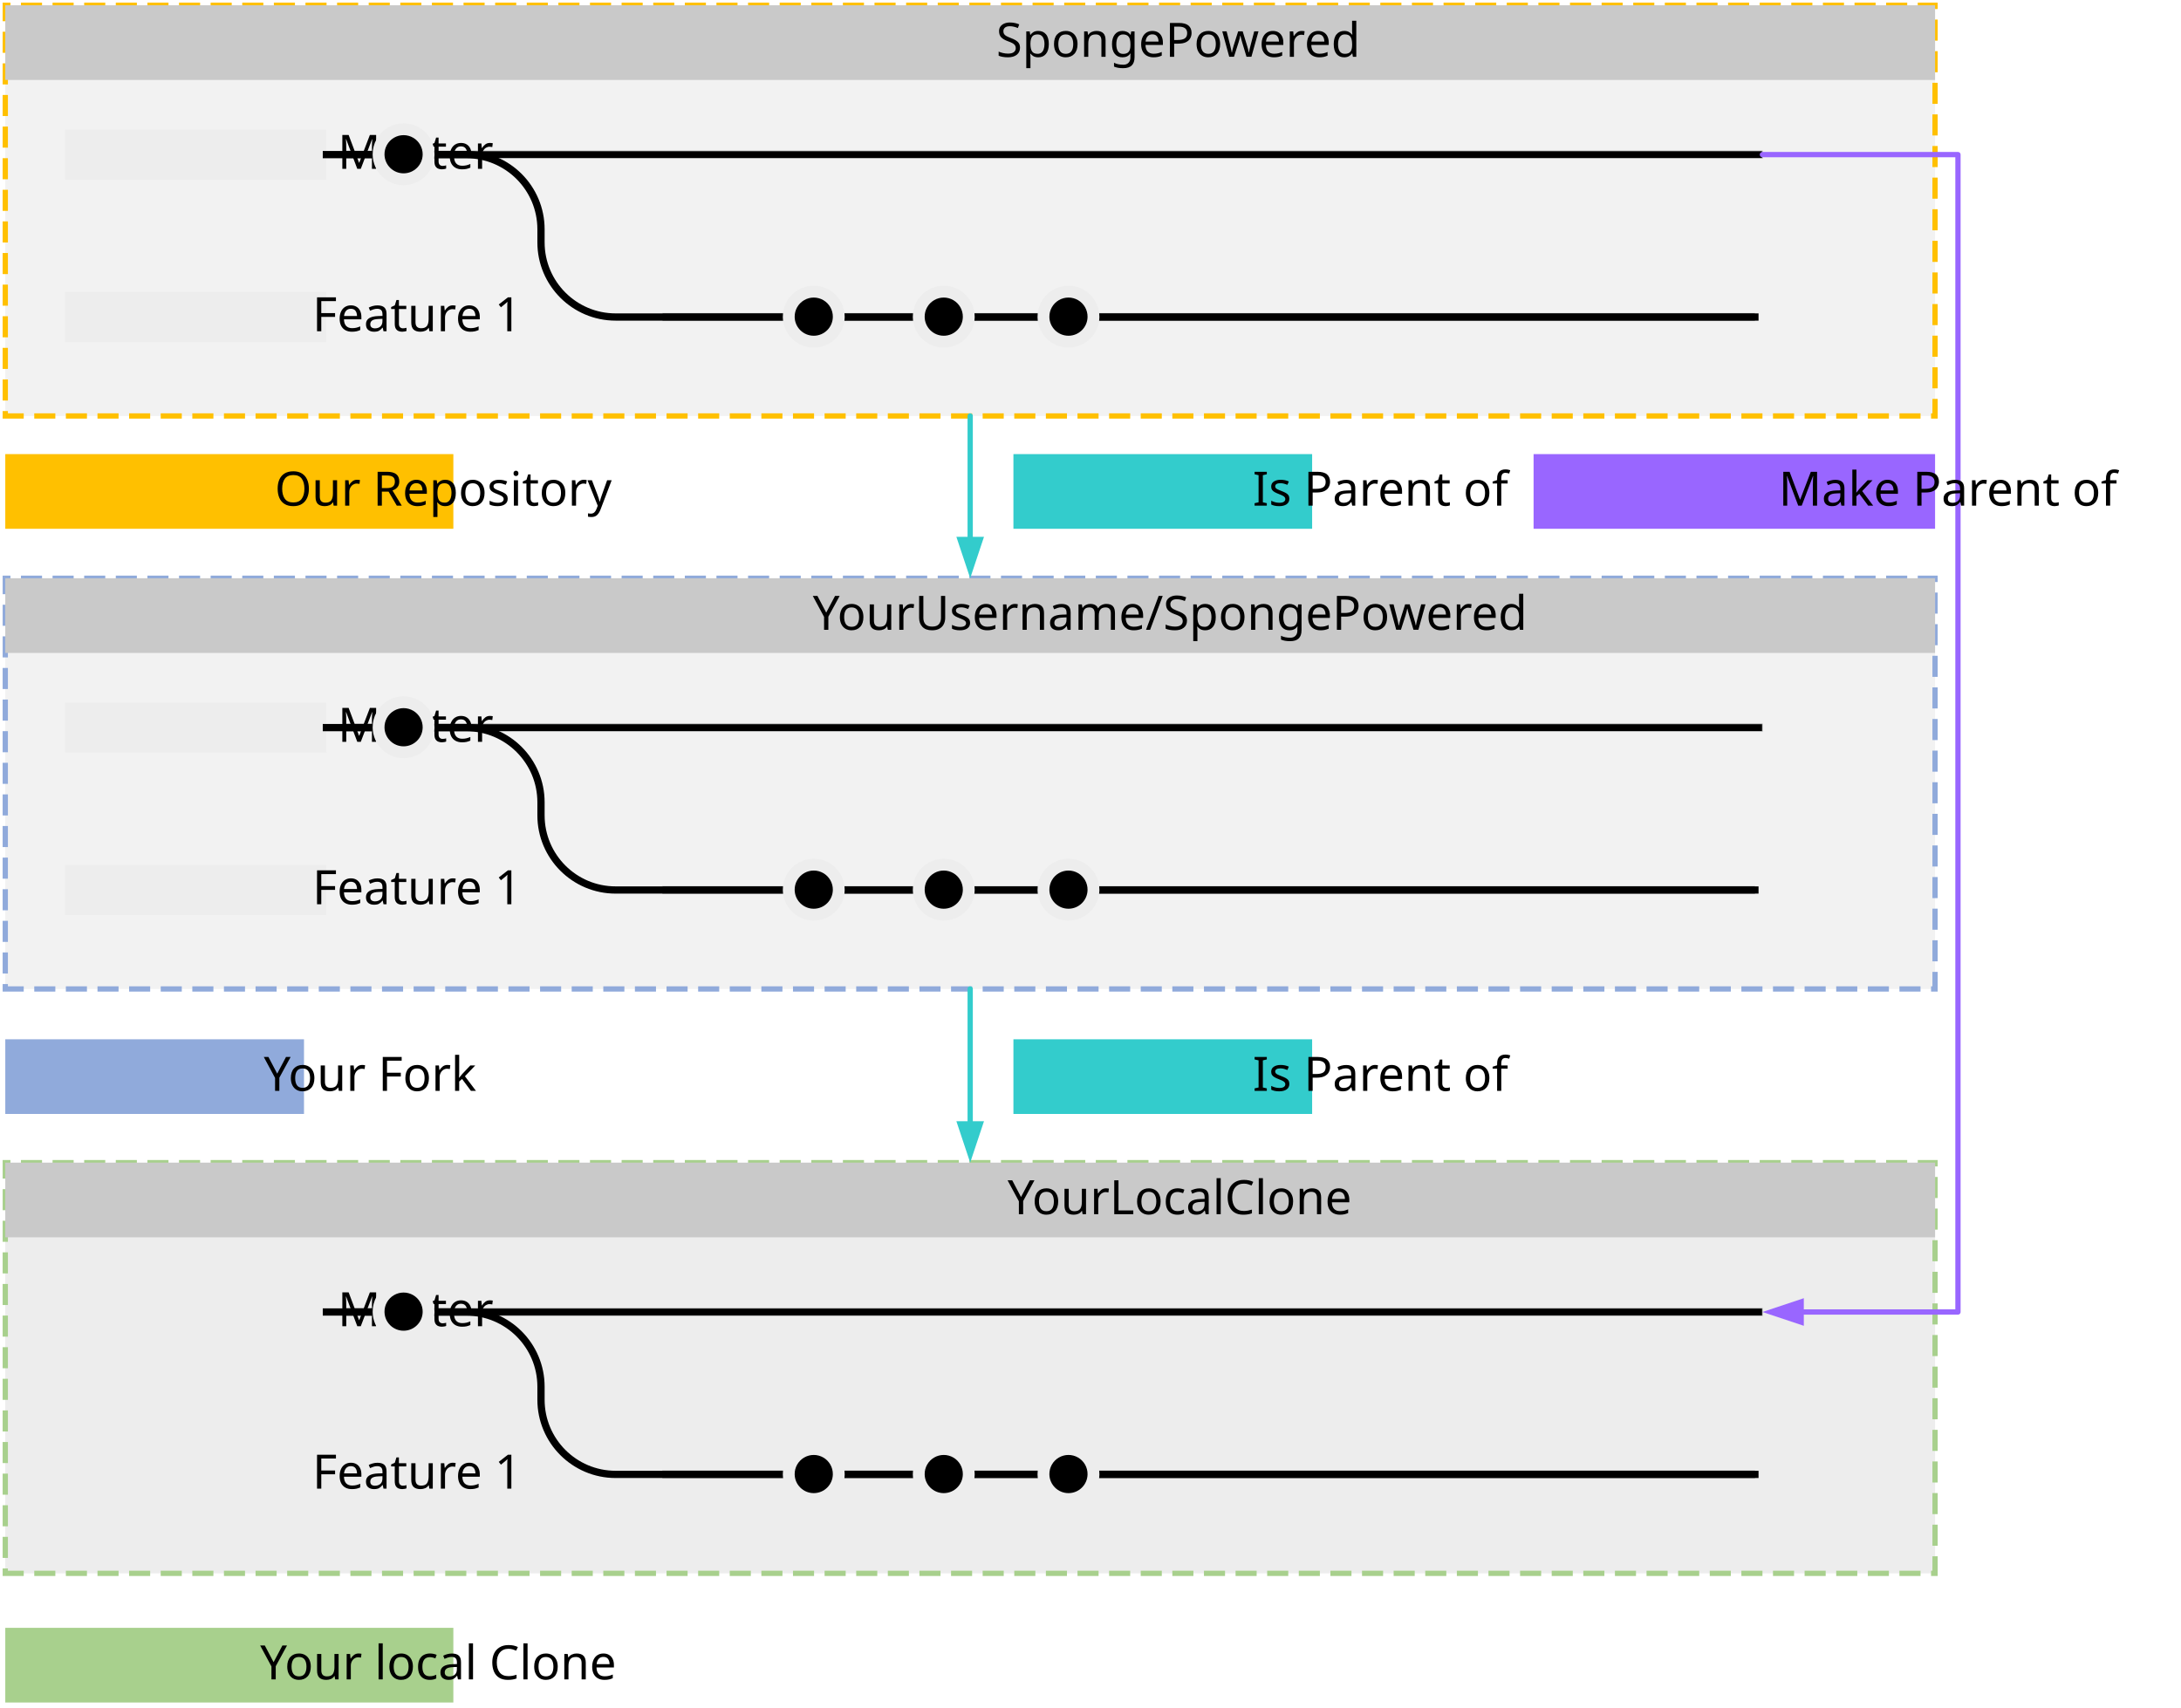
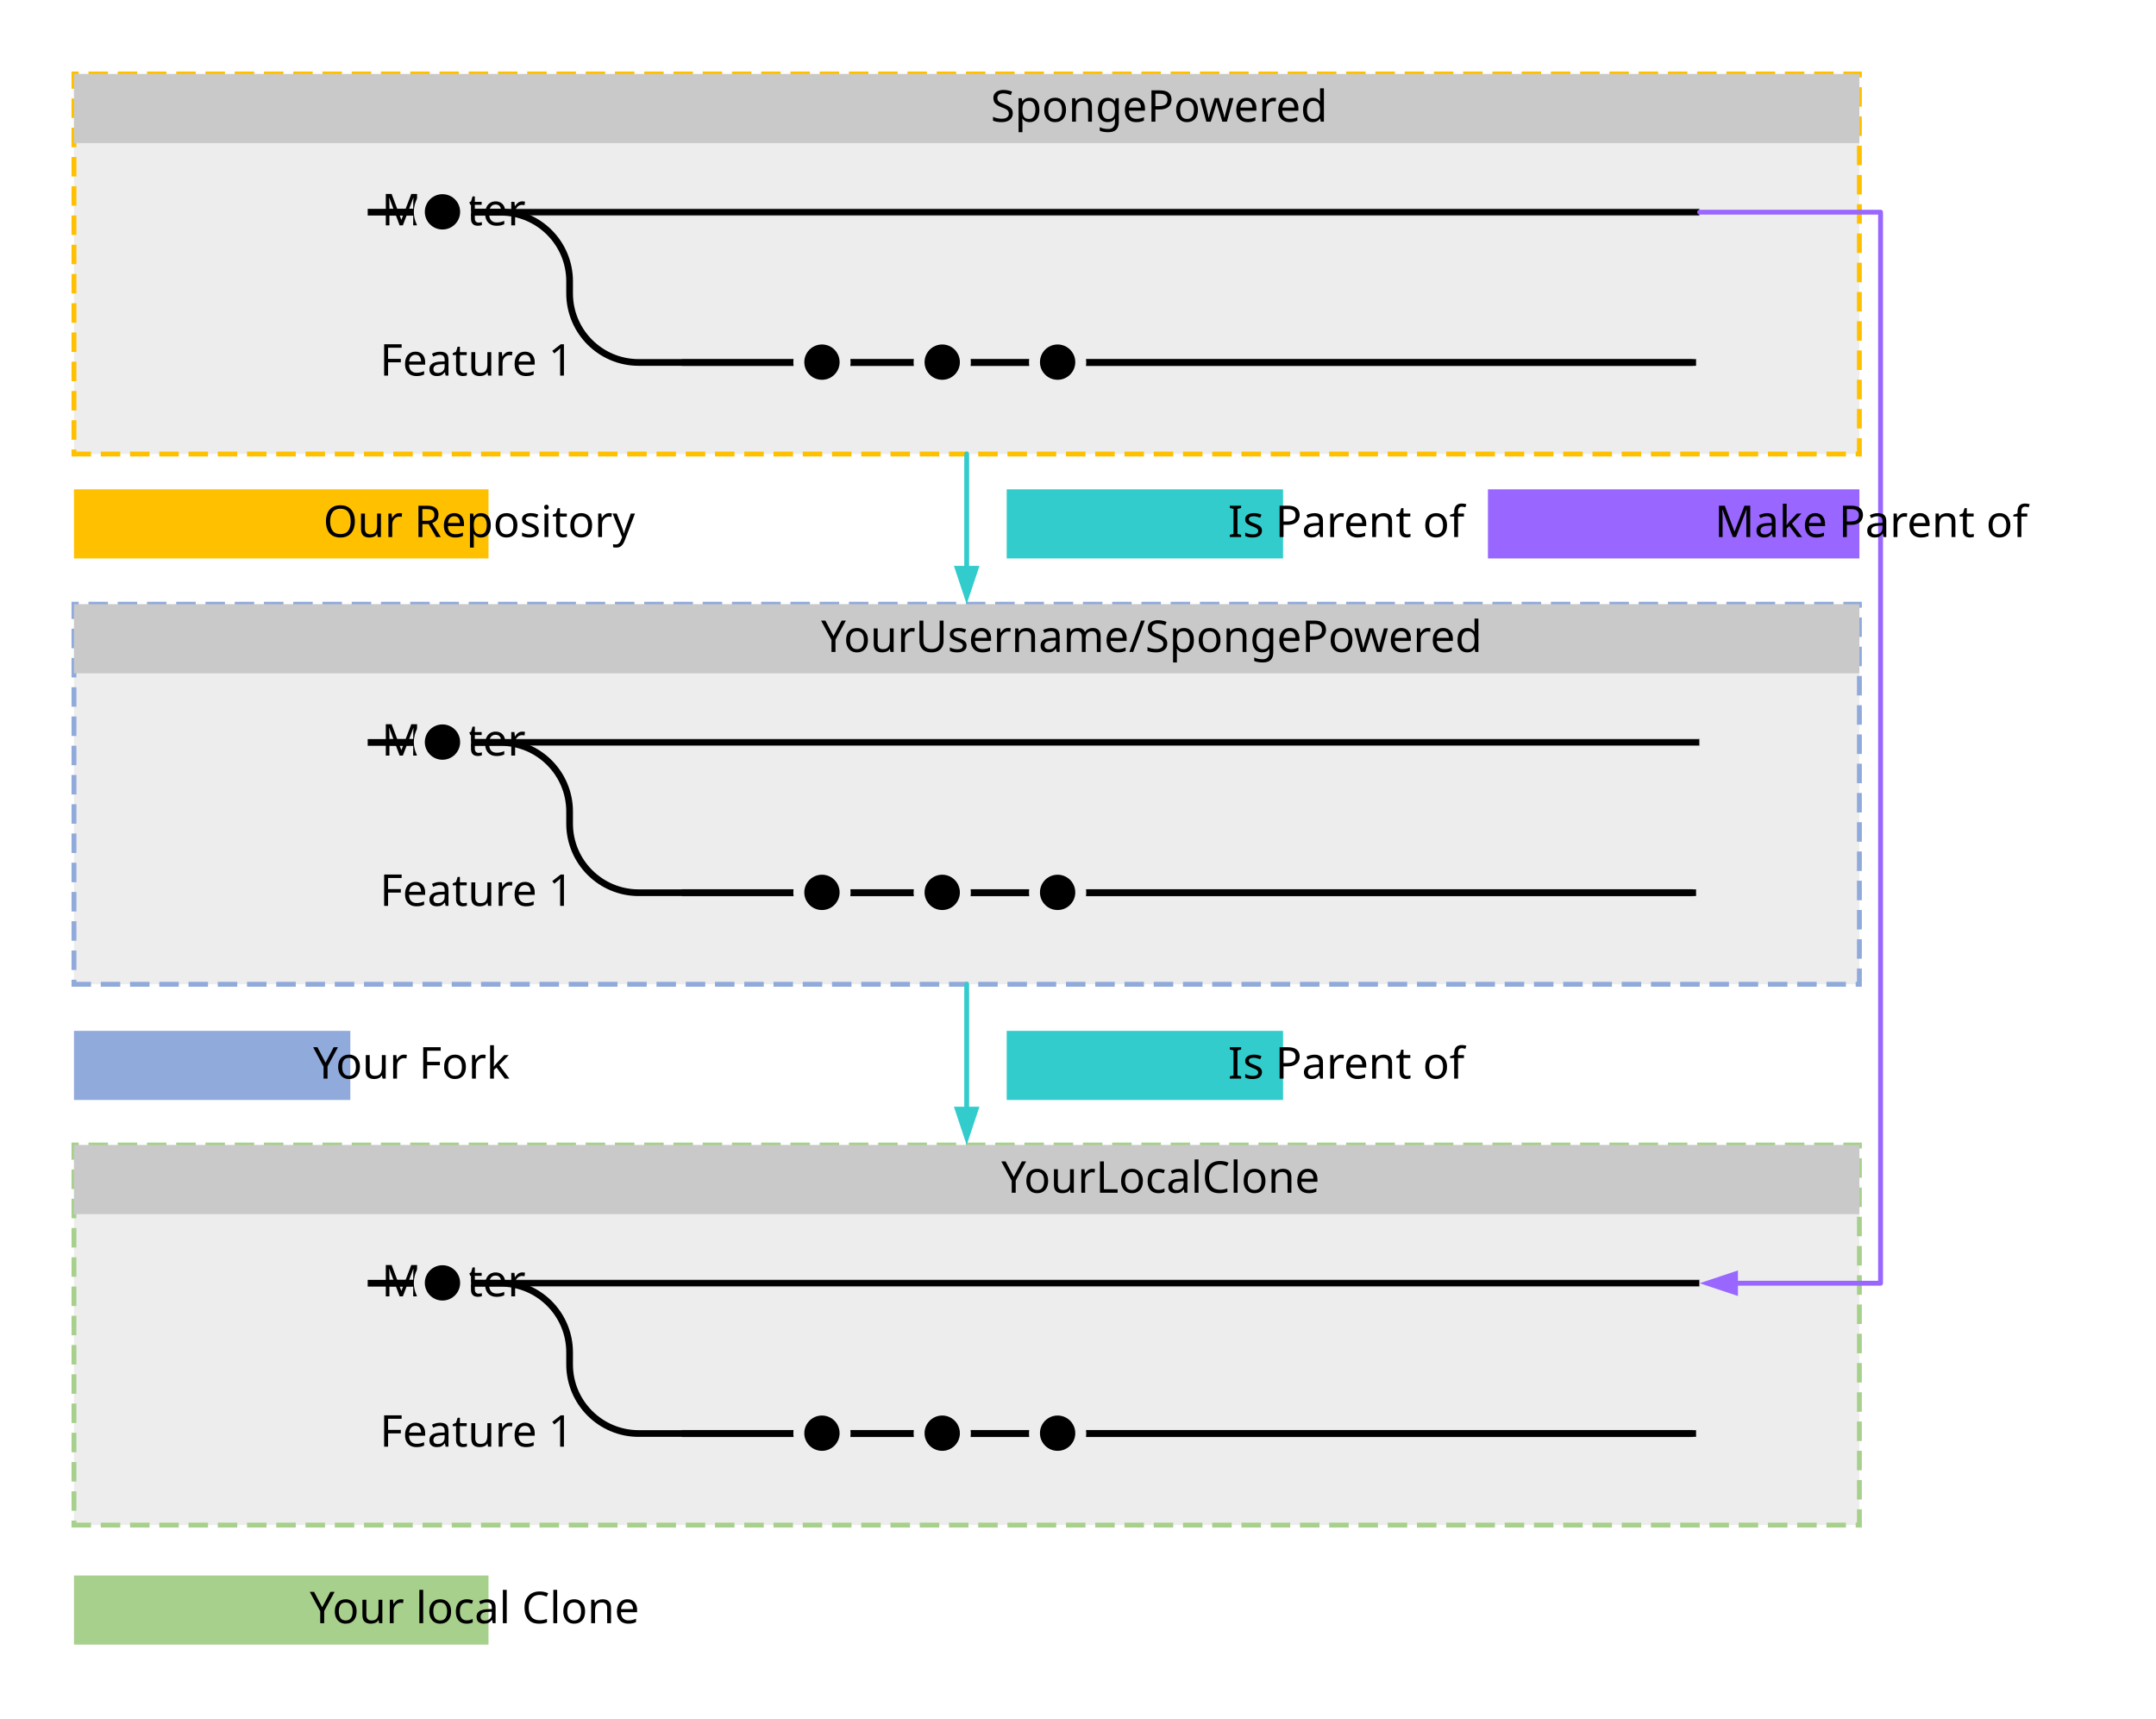
- <svg xmlns="http://www.w3.org/2000/svg" xmlns:ns1="http://schemas.microsoft.com/visio/2003/SVGExtensions/" xmlns:xlink="http://www.w3.org/1999/xlink" width="11.498in" height="9.004in" viewBox="0 0 827.869 648.307" xml:space="preserve" color-interpolation-filters="sRGB" class="st20">
-   <ns1:documentProperties ns1:langID="1031" ns1:metric="true" ns1:viewMarkup="false" />
+ <svg xmlns="http://www.w3.org/2000/svg" xmlns:ns1="http://schemas.microsoft.com/visio/2003/SVGExtensions/" xmlns:xlink="http://www.w3.org/1999/xlink" width="12.286in" height="9.792in" viewBox="0 0 884.562 705" xml:space="preserve" color-interpolation-filters="sRGB" class="st20">
+   <ns1:documentProperties ns1:langID="1031" ns1:metric="true" ns1:viewMarkup="false">
+     <ns1:userDefs>
+       <ns1:ud ns1:nameU="msvNoAutoConnect" ns1:val="VT0(0):26" />
+       <ns1:ud ns1:nameU="visV14CFF" ns1:prompt="" ns1:val="VT0(1):26" />
+       <ns1:ud ns1:nameU="visFlowchartType" ns1:prompt="" ns1:val="VT4(CrossFunctional)" />
+     </ns1:userDefs>
+   </ns1:documentProperties>
  <style type="text/css">
	
- 		.st1 {fill:#f2f2f2;stroke:#90aadb;stroke-dasharray:6,6;stroke-width:2}
+ 		.st1 {fill:#ededed;stroke:#90aadb;stroke-dasharray:6,6;stroke-width:2}
		.st2 {fill:#000000;stroke:#c7c8c8;stroke-width:0.25}
		.st3 {fill:#ededed;stroke:none;stroke-width:0.25}
		.st4 {fill:#000000;font-family:Montserrat;font-size:1.5em}
		.st5 {fill:none;stroke:none;stroke-width:2}
		.st6 {fill:#c9c9c9;stroke:none;stroke-width:0.25}
		.st7 {fill:#ededed;stroke:#a8d08d;stroke-dasharray:6,6;stroke-width:2}
		.st8 {stroke:#000000;stroke-width:2.75}
		.st9 {marker-end:url(#mrkr13-49);stroke:#33cccc;stroke-linecap:round;stroke-linejoin:round;stroke-width:2}
		.st10 {fill:#33cccc;fill-opacity:1;stroke:#33cccc;stroke-opacity:1;stroke-width:0.382}
		.st11 {fill:#90aadb;stroke:none;stroke-width:2}
		.st12 {fill:#a8d08d;stroke:none;stroke-width:2}
		.st13 {fill:#33cccc;stroke:none;stroke-width:2}
- 		.st14 {fill:#f2f2f2;stroke:#ffc000;stroke-dasharray:6,6;stroke-width:2}
+ 		.st14 {fill:#ededed;stroke:#ffc000;stroke-dasharray:6,6;stroke-width:2}
		.st15 {fill:#ffc000;stroke:none;stroke-width:2}
		.st16 {fill:#000000;stroke:#ededed;stroke-width:4.5}
		.st17 {marker-end:url(#mrkr13-125);stroke:#9966ff;stroke-linecap:round;stroke-linejoin:round;stroke-width:2}
		.st18 {fill:#9966ff;fill-opacity:1;stroke:#9966ff;stroke-opacity:1;stroke-width:0.382}
		.st19 {fill:#9966ff;stroke:none;stroke-width:2}
		.st20 {fill:none;fill-rule:evenodd;font-size:12px;overflow:visible;stroke-linecap:square;stroke-miterlimit:3}
	
	</style>
  <defs id="Markers">
    <g id="lend13">
      <path d="M 3 1 L 0 0 L 3 -1 L 3 1 " style="stroke:none" />
    </g>
    <marker id="mrkr13-49" class="st10" ns1:arrowType="13" ns1:arrowSize="3" ns1:setback="7.86" refX="-7.86" orient="auto" markerUnits="strokeWidth" overflow="visible">
      <use xlink:href="#lend13" transform="scale(-2.62,-2.62) " />
    </marker>
    <marker id="mrkr13-125" class="st18" ns1:arrowType="13" ns1:arrowSize="3" ns1:setback="7.86" refX="-7.86" orient="auto" markerUnits="strokeWidth" overflow="visible">
      <use xlink:href="#lend13" transform="scale(-2.62,-2.62) " />
    </marker>
  </defs>
  <g ns1:mID="0" ns1:index="1" ns1:groupContext="foregroundPage">
+     <ns1:userDefs>
+       <ns1:ud ns1:nameU="msvThemeOrder" ns1:val="VT0(0):26" />
+     </ns1:userDefs>
    <ns1:pageProperties ns1:drawingScale="0.0393701" ns1:pageScale="0.0393701" ns1:drawingUnits="24" ns1:shadowOffsetX="8.50394" ns1:shadowOffsetY="-8.50394" />
    <ns1:layer ns1:name="Verbinder" ns1:index="0" />
-     <g id="shape25-1" ns1:mID="25" ns1:groupContext="shape" transform="translate(2,-272.882)">
-       <ns1:userDefs>
-         <ns1:ud ns1:nameU="visVersion" ns1:val="VT0(15):26" />
-       </ns1:userDefs>
-       <path d="M0 648.31 L732.52 648.31 L732.52 492.4 L0 492.4 L0 648.31 Z" class="st1" />
-     </g>
-     <g id="group37-3" transform="translate(244.362,-362.599)" ns1:mID="37" ns1:groupContext="group">
+     <g id="shape25-1" ns1:mID="25" ns1:groupContext="shape" transform="translate(30.3465,-301.229)">
+       <ns1:userDefs>
+         <ns1:ud ns1:nameU="visVersion" ns1:val="VT0(15):26" />
+       </ns1:userDefs>
+       <path d="M0 705 L732.52 705 L732.52 549.09 L0 549.09 L0 705 Z" class="st1" />
+     </g>
+     <g id="group37-3" transform="translate(272.709,-390.945)" ns1:mID="37" ns1:groupContext="group">
			</g>
-     <g id="shape23-4" ns1:mID="23" ns1:groupContext="shape" transform="translate(130.976,-370.677)">
-       <ns1:userDefs>
-         <ns1:ud ns1:nameU="visVersion" ns1:val="VT0(15):26" />
-       </ns1:userDefs>
-       <rect x="0" y="645.473" width="538" height="2.835" class="st2" />
-     </g>
-     <g id="shape42-6" ns1:mID="42" ns1:groupContext="shape" transform="translate(24.6772,-362.599)">
-       <ns1:userDefs>
-         <ns1:ud ns1:nameU="visVersion" ns1:val="VT0(15):26" />
-       </ns1:userDefs>
-       <ns1:textBlock ns1:margins="rect(4,4,4,4)" ns1:tabSpace="42.5197" />
-       <ns1:textRect cx="49.606" cy="638.811" width="99.22" height="18.992" />
-       <rect x="0" y="629.315" width="99.213" height="18.992" class="st3" />
-       <text x="19.28" y="644.21" class="st4" ns1:langID="1031">
+     <g id="shape23-4" ns1:mID="23" ns1:groupContext="shape" transform="translate(159.323,-399.024)">
+       <ns1:userDefs>
+         <ns1:ud ns1:nameU="visVersion" ns1:val="VT0(15):26" />
+       </ns1:userDefs>
+       <rect x="0" y="702.166" width="538" height="2.835" class="st2" />
+     </g>
+     <g id="shape42-6" ns1:mID="42" ns1:groupContext="shape" transform="translate(53.0236,-390.945)">
+       <ns1:userDefs>
+         <ns1:ud ns1:nameU="visVersion" ns1:val="VT0(15):26" />
+       </ns1:userDefs>
+       <ns1:textBlock ns1:margins="rect(4,4,4,4)" ns1:tabSpace="42.5197" />
+       <ns1:textRect cx="49.606" cy="695.504" width="99.22" height="18.992" />
+       <rect x="0" y="686.008" width="99.213" height="18.992" class="st3" />
+       <text x="19.28" y="700.9" class="st4" ns1:langID="1031">
        <ns1:paragraph ns1:horizAlign="1" />
        <ns1:tabList />Master</text>
    </g>
-     <g id="shape52-9" ns1:mID="52" ns1:groupContext="shape" transform="translate(26.0945,-348.709)">
-       <rect x="0" y="601.536" width="676.898" height="46.772" class="st5" />
-     </g>
-     <g id="shape36-11" ns1:mID="36" ns1:groupContext="shape" transform="translate(2,-400.441)">
+     <g id="shape52-9" ns1:mID="52" ns1:groupContext="shape" transform="translate(54.4409,-377.055)">
+       <rect x="0" y="658.229" width="676.898" height="46.772" class="st5" />
+     </g>
+     <g id="shape36-11" ns1:mID="36" ns1:groupContext="shape" transform="translate(30.3465,-428.788)">
      <ns1:textBlock ns1:margins="rect(2,2,2,2)" ns1:tabSpace="42.5197" />
-       <ns1:textRect cx="366.261" cy="634.134" width="732.53" height="28.346" />
-       <rect x="0" y="619.961" width="732.522" height="28.346" class="st6" />
-       <text x="222.29" y="639.53" class="st4" ns1:langID="1031">
+       <ns1:textRect cx="366.261" cy="690.827" width="732.53" height="28.346" />
+       <rect x="0" y="676.654" width="732.522" height="28.346" class="st6" />
+       <text x="222.29" y="696.23" class="st4" ns1:langID="1031">
        <ns1:paragraph ns1:horizAlign="1" />
        <ns1:tabList />YourUsername/SpongePowered</text>
    </g>
-     <g id="shape60-14" ns1:mID="60" ns1:groupContext="shape" transform="translate(251.449,-309.024)">
-       <ns1:userDefs>
-         <ns1:ud ns1:nameU="visVersion" ns1:val="VT0(15):26" />
-       </ns1:userDefs>
-       <rect x="0" y="645.473" width="414.693" height="2.835" class="st2" />
-     </g>
-     <g id="shape65-16" ns1:mID="65" ns1:groupContext="shape" transform="translate(24.6772,-300.945)">
-       <ns1:userDefs>
-         <ns1:ud ns1:nameU="visVersion" ns1:val="VT0(15):26" />
-       </ns1:userDefs>
-       <ns1:textBlock ns1:margins="rect(4,4,4,4)" ns1:tabSpace="42.5197" />
-       <ns1:textRect cx="49.606" cy="638.811" width="99.22" height="18.992" />
-       <rect x="0" y="629.315" width="99.213" height="18.992" class="st3" />
-       <text x="9.68" y="644.21" class="st4" ns1:langID="1031">
+     <g id="shape60-14" ns1:mID="60" ns1:groupContext="shape" transform="translate(279.795,-337.37)">
+       <ns1:userDefs>
+         <ns1:ud ns1:nameU="visVersion" ns1:val="VT0(15):26" />
+       </ns1:userDefs>
+       <rect x="0" y="702.166" width="414.693" height="2.835" class="st2" />
+     </g>
+     <g id="shape65-16" ns1:mID="65" ns1:groupContext="shape" transform="translate(53.0236,-329.292)">
+       <ns1:userDefs>
+         <ns1:ud ns1:nameU="visVersion" ns1:val="VT0(15):26" />
+       </ns1:userDefs>
+       <ns1:textBlock ns1:margins="rect(4,4,4,4)" ns1:tabSpace="42.5197" />
+       <ns1:textRect cx="58.528" cy="695.504" width="117.06" height="18.992" />
+       <rect x="0" y="686.008" width="117.055" height="18.992" class="st3" />
+       <text x="18.6" y="700.9" class="st4" ns1:langID="1031">
        <ns1:paragraph ns1:horizAlign="1" />
        <ns1:tabList />Feature 1</text>
    </g>
-     <g id="shape66-19" ns1:mID="66" ns1:groupContext="shape" transform="translate(26.0945,-287.055)">
-       <rect x="0" y="601.536" width="676.898" height="46.772" class="st5" />
-     </g>
-     <g id="shape74-21" ns1:mID="74" ns1:groupContext="shape" transform="translate(2,-51.0317)">
-       <ns1:userDefs>
-         <ns1:ud ns1:nameU="visVersion" ns1:val="VT0(15):26" />
-       </ns1:userDefs>
-       <path d="M0 648.31 L732.52 648.31 L732.52 492.4 L0 492.4 L0 648.31 Z" class="st7" />
-     </g>
-     <g id="group75-23" transform="translate(244.362,-140.748)" ns1:mID="75" ns1:groupContext="group">
+     <g id="shape66-19" ns1:mID="66" ns1:groupContext="shape" transform="translate(54.4409,-315.402)">
+       <rect x="0" y="658.229" width="676.898" height="46.772" class="st5" />
+     </g>
+     <g id="shape74-21" ns1:mID="74" ns1:groupContext="shape" transform="translate(30.3465,-79.3782)">
+       <ns1:userDefs>
+         <ns1:ud ns1:nameU="visVersion" ns1:val="VT0(15):26" />
+       </ns1:userDefs>
+       <path d="M0 705 L732.52 705 L732.52 549.09 L0 549.09 L0 705 Z" class="st7" />
+     </g>
+     <g id="group75-23" transform="translate(272.709,-169.095)" ns1:mID="75" ns1:groupContext="group">
			</g>
-     <g id="shape76-24" ns1:mID="76" ns1:groupContext="shape" transform="translate(130.976,-148.827)">
-       <ns1:userDefs>
-         <ns1:ud ns1:nameU="visVersion" ns1:val="VT0(15):26" />
-       </ns1:userDefs>
-       <rect x="0" y="645.473" width="538" height="2.835" class="st2" />
-     </g>
-     <g id="shape80-26" ns1:mID="80" ns1:groupContext="shape" transform="translate(24.6772,-140.748)">
-       <ns1:userDefs>
-         <ns1:ud ns1:nameU="visVersion" ns1:val="VT0(15):26" />
-       </ns1:userDefs>
-       <ns1:textBlock ns1:margins="rect(4,4,4,4)" ns1:tabSpace="42.5197" />
-       <ns1:textRect cx="49.606" cy="638.811" width="99.22" height="18.992" />
-       <rect x="0" y="629.315" width="99.213" height="18.992" class="st3" />
-       <text x="19.28" y="644.21" class="st4" ns1:langID="1031">
+     <g id="shape76-24" ns1:mID="76" ns1:groupContext="shape" transform="translate(159.323,-177.173)">
+       <ns1:userDefs>
+         <ns1:ud ns1:nameU="visVersion" ns1:val="VT0(15):26" />
+       </ns1:userDefs>
+       <rect x="0" y="702.166" width="538" height="2.835" class="st2" />
+     </g>
+     <g id="shape80-26" ns1:mID="80" ns1:groupContext="shape" transform="translate(53.0236,-169.095)">
+       <ns1:userDefs>
+         <ns1:ud ns1:nameU="visVersion" ns1:val="VT0(15):26" />
+       </ns1:userDefs>
+       <ns1:textBlock ns1:margins="rect(4,4,4,4)" ns1:tabSpace="42.5197" />
+       <ns1:textRect cx="49.606" cy="695.504" width="99.22" height="18.992" />
+       <rect x="0" y="686.008" width="99.213" height="18.992" class="st3" />
+       <text x="19.28" y="700.9" class="st4" ns1:langID="1031">
        <ns1:paragraph ns1:horizAlign="1" />
        <ns1:tabList />Master</text>
    </g>
-     <g id="shape81-29" ns1:mID="81" ns1:groupContext="shape" transform="translate(26.0945,-126.858)">
-       <rect x="0" y="601.536" width="676.898" height="46.772" class="st5" />
-     </g>
-     <g id="shape82-31" ns1:mID="82" ns1:groupContext="shape" transform="translate(2,-178.591)">
+     <g id="shape81-29" ns1:mID="81" ns1:groupContext="shape" transform="translate(54.4409,-155.205)">
+       <rect x="0" y="658.229" width="676.898" height="46.772" class="st5" />
+     </g>
+     <g id="shape82-31" ns1:mID="82" ns1:groupContext="shape" transform="translate(30.3465,-206.937)">
      <ns1:textBlock ns1:margins="rect(2,2,2,2)" ns1:tabSpace="42.5197" />
-       <ns1:textRect cx="366.261" cy="634.134" width="732.53" height="28.346" />
-       <rect x="0" y="619.961" width="732.522" height="28.346" class="st6" />
-       <text x="296.23" y="639.53" class="st4" ns1:langID="1031">
+       <ns1:textRect cx="366.261" cy="690.827" width="732.53" height="28.346" />
+       <rect x="0" y="676.654" width="732.522" height="28.346" class="st6" />
+       <text x="296.23" y="696.23" class="st4" ns1:langID="1031">
        <ns1:paragraph ns1:horizAlign="1" />
        <ns1:tabList />YourLocalClone</text>
    </g>
-     <g id="shape83-34" ns1:mID="83" ns1:groupContext="shape" transform="translate(251.449,-87.1734)">
-       <ns1:userDefs>
-         <ns1:ud ns1:nameU="visVersion" ns1:val="VT0(15):26" />
-       </ns1:userDefs>
-       <rect x="0" y="645.473" width="414.693" height="2.835" class="st2" />
-     </g>
-     <g id="shape87-36" ns1:mID="87" ns1:groupContext="shape" transform="translate(24.6772,-79.0947)">
-       <ns1:userDefs>
-         <ns1:ud ns1:nameU="visVersion" ns1:val="VT0(15):26" />
-       </ns1:userDefs>
-       <ns1:textBlock ns1:margins="rect(4,4,4,4)" ns1:tabSpace="42.5197" />
-       <ns1:textRect cx="49.606" cy="638.811" width="99.22" height="18.992" />
-       <rect x="0" y="629.315" width="99.213" height="18.992" class="st3" />
-       <text x="9.68" y="644.21" class="st4" ns1:langID="1031">
+     <g id="shape83-34" ns1:mID="83" ns1:groupContext="shape" transform="translate(279.795,-115.52)">
+       <ns1:userDefs>
+         <ns1:ud ns1:nameU="visVersion" ns1:val="VT0(15):26" />
+       </ns1:userDefs>
+       <rect x="0" y="702.166" width="414.693" height="2.835" class="st2" />
+     </g>
+     <g id="shape87-36" ns1:mID="87" ns1:groupContext="shape" transform="translate(53.0236,-107.441)">
+       <ns1:userDefs>
+         <ns1:ud ns1:nameU="visVersion" ns1:val="VT0(15):26" />
+       </ns1:userDefs>
+       <ns1:textBlock ns1:margins="rect(4,4,4,4)" ns1:tabSpace="42.5197" />
+       <ns1:textRect cx="58.528" cy="695.504" width="117.06" height="18.992" />
+       <rect x="0" y="686.008" width="117.055" height="18.992" class="st3" />
+       <text x="18.6" y="700.9" class="st4" ns1:langID="1031">
        <ns1:paragraph ns1:horizAlign="1" />
        <ns1:tabList />Feature 1</text>
    </g>
-     <g id="shape88-39" ns1:mID="88" ns1:groupContext="shape" transform="translate(26.0945,-65.2049)">
-       <rect x="0" y="601.536" width="676.898" height="46.772" class="st5" />
-     </g>
-     <g id="shape89-41" ns1:mID="89" ns1:groupContext="shape" ns1:layerMember="0" transform="translate(123.89,-150.244)">
-       <path d="M0 648.31 L53.12 648.31 A28.346 28.346 0 0 1 81.46 676.65 L81.46 681.61 A28.346 28.346 -180 0 0 109.81 709.96        L542.25 709.96" class="st8" />
-     </g>
-     <g id="shape90-44" ns1:mID="90" ns1:groupContext="shape" ns1:layerMember="0" transform="translate(361.175,-272.882)">
-       <path d="M7.09 648.31 L7.09 698.53" class="st9" />
-     </g>
-     <g id="shape91-50" ns1:mID="91" ns1:groupContext="shape" transform="translate(2,-225.424)">
-       <ns1:userDefs>
-         <ns1:ud ns1:nameU="visVersion" ns1:val="VT0(15):26" />
-       </ns1:userDefs>
-       <ns1:textBlock ns1:margins="rect(4,4,4,4)" ns1:tabSpace="42.5197" />
-       <ns1:textRect cx="56.693" cy="634.134" width="113.39" height="28.346" />
-       <rect x="0" y="619.961" width="113.386" height="28.346" class="st11" />
-       <text x="13.89" y="639.53" class="st4" ns1:langID="1031">
+     <g id="shape88-39" ns1:mID="88" ns1:groupContext="shape" transform="translate(54.4409,-93.5514)">
+       <rect x="0" y="658.229" width="676.898" height="46.772" class="st5" />
+     </g>
+     <g id="shape89-41" ns1:mID="89" ns1:groupContext="shape" ns1:layerMember="0" transform="translate(152.236,-178.591)">
+       <path d="M0 705 L53.12 705 A28.346 28.346 0 0 1 81.46 733.35 L81.46 738.31 A28.346 28.346 -180 0 0 109.81 766.65        L542.25 766.65" class="st8" />
+     </g>
+     <g id="shape90-44" ns1:mID="90" ns1:groupContext="shape" ns1:layerMember="0" transform="translate(389.521,-301.229)">
+       <path d="M7.09 705 L7.09 755.23" class="st9" />
+     </g>
+     <g id="shape91-50" ns1:mID="91" ns1:groupContext="shape" transform="translate(30.3465,-253.77)">
+       <ns1:userDefs>
+         <ns1:ud ns1:nameU="visVersion" ns1:val="VT0(15):26" />
+       </ns1:userDefs>
+       <ns1:textBlock ns1:margins="rect(4,4,4,4)" ns1:tabSpace="42.5197" />
+       <ns1:textRect cx="56.693" cy="690.827" width="113.39" height="28.346" />
+       <rect x="0" y="676.654" width="113.386" height="28.346" class="st11" />
+       <text x="13.89" y="696.23" class="st4" ns1:langID="1031">
        <ns1:paragraph ns1:horizAlign="1" />
        <ns1:tabList />Your Fork</text>
    </g>
-     <g id="shape92-53" ns1:mID="92" ns1:groupContext="shape" transform="translate(2,-2)">
-       <ns1:userDefs>
-         <ns1:ud ns1:nameU="visVersion" ns1:val="VT0(15):26" />
-       </ns1:userDefs>
-       <ns1:textBlock ns1:margins="rect(4,4,4,4)" ns1:tabSpace="42.5197" />
-       <ns1:textRect cx="85.039" cy="634.134" width="170.08" height="28.346" />
-       <rect x="0" y="619.961" width="170.079" height="28.346" class="st12" />
-       <text x="12.52" y="639.53" class="st4" ns1:langID="1031">
+     <g id="shape92-53" ns1:mID="92" ns1:groupContext="shape" transform="translate(30.3465,-30.3465)">
+       <ns1:userDefs>
+         <ns1:ud ns1:nameU="visVersion" ns1:val="VT0(15):26" />
+       </ns1:userDefs>
+       <ns1:textBlock ns1:margins="rect(4,4,4,4)" ns1:tabSpace="42.5197" />
+       <ns1:textRect cx="85.039" cy="690.827" width="170.08" height="28.346" />
+       <rect x="0" y="676.654" width="170.079" height="28.346" class="st12" />
+       <text x="12.52" y="696.23" class="st4" ns1:langID="1031">
        <ns1:paragraph ns1:horizAlign="1" />
        <ns1:tabList />Your local Clone</text>
    </g>
-     <g id="shape95-56" ns1:mID="95" ns1:groupContext="shape" transform="translate(384.677,-225.424)">
-       <ns1:userDefs>
-         <ns1:ud ns1:nameU="visVersion" ns1:val="VT0(15):26" />
-       </ns1:userDefs>
-       <ns1:textBlock ns1:margins="rect(4,4,4,4)" ns1:tabSpace="42.5197" />
-       <ns1:textRect cx="56.693" cy="634.134" width="113.39" height="28.346" />
-       <rect x="0" y="619.961" width="113.386" height="28.346" class="st13" />
-       <text x="6.59" y="639.53" class="st4" ns1:langID="1031">
+     <g id="shape95-56" ns1:mID="95" ns1:groupContext="shape" transform="translate(413.024,-253.77)">
+       <ns1:userDefs>
+         <ns1:ud ns1:nameU="visVersion" ns1:val="VT0(15):26" />
+       </ns1:userDefs>
+       <ns1:textBlock ns1:margins="rect(4,4,4,4)" ns1:tabSpace="42.5197" />
+       <ns1:textRect cx="56.693" cy="690.827" width="113.39" height="28.346" />
+       <rect x="0" y="676.654" width="113.386" height="28.346" class="st13" />
+       <text x="6.59" y="696.23" class="st4" ns1:langID="1031">
        <ns1:paragraph ns1:horizAlign="1" />
        <ns1:tabList />Is Parent of</text>
    </g>
-     <g id="shape97-59" ns1:mID="97" ns1:groupContext="shape" transform="translate(2,-490.402)">
-       <ns1:userDefs>
-         <ns1:ud ns1:nameU="visVersion" ns1:val="VT0(15):26" />
-       </ns1:userDefs>
-       <path d="M0 648.31 L732.52 648.31 L732.52 492.4 L0 492.4 L0 648.31 Z" class="st14" />
-     </g>
-     <g id="group98-61" transform="translate(244.362,-580.118)" ns1:mID="98" ns1:groupContext="group">
+     <g id="shape97-59" ns1:mID="97" ns1:groupContext="shape" transform="translate(30.3465,-518.748)">
+       <ns1:userDefs>
+         <ns1:ud ns1:nameU="visVersion" ns1:val="VT0(15):26" />
+       </ns1:userDefs>
+       <path d="M0 705 L732.52 705 L732.52 549.09 L0 549.09 L0 705 Z" class="st14" />
+     </g>
+     <g id="group98-61" transform="translate(272.709,-608.465)" ns1:mID="98" ns1:groupContext="group">
			</g>
-     <g id="shape99-62" ns1:mID="99" ns1:groupContext="shape" transform="translate(130.976,-588.197)">
-       <ns1:userDefs>
-         <ns1:ud ns1:nameU="visVersion" ns1:val="VT0(15):26" />
-       </ns1:userDefs>
-       <rect x="0" y="645.473" width="538" height="2.835" class="st2" />
-     </g>
-     <g id="shape103-64" ns1:mID="103" ns1:groupContext="shape" transform="translate(24.6772,-580.118)">
-       <ns1:userDefs>
-         <ns1:ud ns1:nameU="visVersion" ns1:val="VT0(15):26" />
-       </ns1:userDefs>
-       <ns1:textBlock ns1:margins="rect(4,4,4,4)" ns1:tabSpace="42.5197" />
-       <ns1:textRect cx="49.606" cy="638.811" width="99.22" height="18.992" />
-       <rect x="0" y="629.315" width="99.213" height="18.992" class="st3" />
-       <text x="19.28" y="644.21" class="st4" ns1:langID="1031">
+     <g id="shape99-62" ns1:mID="99" ns1:groupContext="shape" transform="translate(159.323,-616.544)">
+       <ns1:userDefs>
+         <ns1:ud ns1:nameU="visVersion" ns1:val="VT0(15):26" />
+       </ns1:userDefs>
+       <rect x="0" y="702.166" width="538" height="2.835" class="st2" />
+     </g>
+     <g id="shape103-64" ns1:mID="103" ns1:groupContext="shape" transform="translate(53.0236,-608.465)">
+       <ns1:userDefs>
+         <ns1:ud ns1:nameU="visVersion" ns1:val="VT0(15):26" />
+       </ns1:userDefs>
+       <ns1:textBlock ns1:margins="rect(4,4,4,4)" ns1:tabSpace="42.5197" />
+       <ns1:textRect cx="49.606" cy="695.504" width="99.22" height="18.992" />
+       <rect x="0" y="686.008" width="99.213" height="18.992" class="st3" />
+       <text x="19.28" y="700.9" class="st4" ns1:langID="1031">
        <ns1:paragraph ns1:horizAlign="1" />
        <ns1:tabList />Master</text>
    </g>
-     <g id="shape104-67" ns1:mID="104" ns1:groupContext="shape" transform="translate(26.0945,-566.229)">
-       <rect x="0" y="601.536" width="676.898" height="46.772" class="st5" />
-     </g>
-     <g id="shape105-69" ns1:mID="105" ns1:groupContext="shape" transform="translate(2,-617.961)">
+     <g id="shape104-67" ns1:mID="104" ns1:groupContext="shape" transform="translate(54.4409,-594.575)">
+       <rect x="0" y="658.229" width="676.898" height="46.772" class="st5" />
+     </g>
+     <g id="shape105-69" ns1:mID="105" ns1:groupContext="shape" transform="translate(30.3465,-646.307)">
      <ns1:textBlock ns1:margins="rect(2,2,2,2)" ns1:tabSpace="42.5197" />
-       <ns1:textRect cx="366.261" cy="634.134" width="732.53" height="28.346" />
-       <rect x="0" y="619.961" width="732.522" height="28.346" class="st6" />
-       <text x="291.91" y="639.53" class="st4" ns1:langID="1031">
+       <ns1:textRect cx="366.261" cy="690.827" width="732.53" height="28.346" />
+       <rect x="0" y="676.654" width="732.522" height="28.346" class="st6" />
+       <text x="291.91" y="696.23" class="st4" ns1:langID="1031">
        <ns1:paragraph ns1:horizAlign="1" />
        <ns1:tabList />SpongePowered</text>
    </g>
-     <g id="shape106-72" ns1:mID="106" ns1:groupContext="shape" transform="translate(251.449,-526.544)">
-       <ns1:userDefs>
-         <ns1:ud ns1:nameU="visVersion" ns1:val="VT0(15):26" />
-       </ns1:userDefs>
-       <rect x="0" y="645.473" width="414.693" height="2.835" class="st2" />
-     </g>
-     <g id="shape110-74" ns1:mID="110" ns1:groupContext="shape" transform="translate(24.6772,-518.465)">
-       <ns1:userDefs>
-         <ns1:ud ns1:nameU="visVersion" ns1:val="VT0(15):26" />
-       </ns1:userDefs>
-       <ns1:textBlock ns1:margins="rect(4,4,4,4)" ns1:tabSpace="42.5197" />
-       <ns1:textRect cx="49.606" cy="638.811" width="99.22" height="18.992" />
-       <rect x="0" y="629.315" width="99.213" height="18.992" class="st3" />
-       <text x="9.68" y="644.21" class="st4" ns1:langID="1031">
+     <g id="shape106-72" ns1:mID="106" ns1:groupContext="shape" transform="translate(279.795,-554.89)">
+       <ns1:userDefs>
+         <ns1:ud ns1:nameU="visVersion" ns1:val="VT0(15):26" />
+       </ns1:userDefs>
+       <rect x="0" y="702.166" width="414.693" height="2.835" class="st2" />
+     </g>
+     <g id="shape110-74" ns1:mID="110" ns1:groupContext="shape" transform="translate(53.0236,-546.811)">
+       <ns1:userDefs>
+         <ns1:ud ns1:nameU="visVersion" ns1:val="VT0(15):26" />
+       </ns1:userDefs>
+       <ns1:textBlock ns1:margins="rect(4,4,4,4)" ns1:tabSpace="42.5197" />
+       <ns1:textRect cx="58.528" cy="695.504" width="117.06" height="18.992" />
+       <rect x="0" y="686.008" width="117.055" height="18.992" class="st3" />
+       <text x="18.6" y="700.9" class="st4" ns1:langID="1031">
        <ns1:paragraph ns1:horizAlign="1" />
        <ns1:tabList />Feature 1</text>
    </g>
-     <g id="shape111-77" ns1:mID="111" ns1:groupContext="shape" transform="translate(26.0945,-504.575)">
-       <rect x="0" y="601.536" width="676.898" height="46.772" class="st5" />
-     </g>
-     <g id="shape112-79" ns1:mID="112" ns1:groupContext="shape" ns1:layerMember="0" transform="translate(123.89,-589.614)">
-       <path d="M0 648.31 L53.12 648.31 A28.346 28.346 0 0 1 81.46 676.65 L81.46 681.61 A28.346 28.346 -180 0 0 109.81 709.96        L542.25 709.96" class="st8" />
-     </g>
-     <g id="shape113-82" ns1:mID="113" ns1:groupContext="shape" ns1:layerMember="0" transform="translate(361.175,-490.402)">
-       <path d="M7.09 648.31 L7.09 694.2" class="st9" />
-     </g>
-     <g id="shape114-87" ns1:mID="114" ns1:groupContext="shape" transform="translate(384.677,-447.57)">
-       <ns1:userDefs>
-         <ns1:ud ns1:nameU="visVersion" ns1:val="VT0(15):26" />
-       </ns1:userDefs>
-       <ns1:textBlock ns1:margins="rect(4,4,4,4)" ns1:tabSpace="42.5197" />
-       <ns1:textRect cx="56.693" cy="634.134" width="113.39" height="28.346" />
-       <rect x="0" y="619.961" width="113.386" height="28.346" class="st13" />
-       <text x="6.59" y="639.53" class="st4" ns1:langID="1031">
+     <g id="shape111-77" ns1:mID="111" ns1:groupContext="shape" transform="translate(54.4409,-532.921)">
+       <rect x="0" y="658.229" width="676.898" height="46.772" class="st5" />
+     </g>
+     <g id="shape112-79" ns1:mID="112" ns1:groupContext="shape" ns1:layerMember="0" transform="translate(152.236,-617.961)">
+       <path d="M0 705 L53.12 705 A28.346 28.346 0 0 1 81.46 733.35 L81.46 738.31 A28.346 28.346 -180 0 0 109.81 766.65        L542.25 766.65" class="st8" />
+     </g>
+     <g id="shape113-82" ns1:mID="113" ns1:groupContext="shape" ns1:layerMember="0" transform="translate(389.521,-518.748)">
+       <path d="M7.09 705 L7.09 750.89" class="st9" />
+     </g>
+     <g id="shape114-87" ns1:mID="114" ns1:groupContext="shape" transform="translate(413.024,-475.916)">
+       <ns1:userDefs>
+         <ns1:ud ns1:nameU="visVersion" ns1:val="VT0(15):26" />
+       </ns1:userDefs>
+       <ns1:textBlock ns1:margins="rect(4,4,4,4)" ns1:tabSpace="42.5197" />
+       <ns1:textRect cx="56.693" cy="690.827" width="113.39" height="28.346" />
+       <rect x="0" y="676.654" width="113.386" height="28.346" class="st13" />
+       <text x="6.59" y="696.23" class="st4" ns1:langID="1031">
        <ns1:paragraph ns1:horizAlign="1" />
        <ns1:tabList />Is Parent of</text>
    </g>
-     <g id="shape115-90" ns1:mID="115" ns1:groupContext="shape" transform="translate(2,-447.57)">
-       <ns1:userDefs>
-         <ns1:ud ns1:nameU="visVersion" ns1:val="VT0(15):26" />
-       </ns1:userDefs>
-       <ns1:textBlock ns1:margins="rect(4,4,4,4)" ns1:tabSpace="42.5197" />
-       <ns1:textRect cx="85.039" cy="634.134" width="170.08" height="28.346" />
-       <rect x="0" y="619.961" width="170.079" height="28.346" class="st15" />
-       <text x="18.06" y="639.53" class="st4" ns1:langID="1031">
+     <g id="shape115-90" ns1:mID="115" ns1:groupContext="shape" transform="translate(30.3465,-475.916)">
+       <ns1:userDefs>
+         <ns1:ud ns1:nameU="visVersion" ns1:val="VT0(15):26" />
+       </ns1:userDefs>
+       <ns1:textBlock ns1:margins="rect(4,4,4,4)" ns1:tabSpace="42.5197" />
+       <ns1:textRect cx="85.039" cy="690.827" width="170.08" height="28.346" />
+       <rect x="0" y="676.654" width="170.079" height="28.346" class="st15" />
+       <text x="18.06" y="696.23" class="st4" ns1:langID="1031">
        <ns1:paragraph ns1:horizAlign="1" />
        <ns1:tabList />Our Repository</text>
    </g>
-     <g id="shape84-93" ns1:mID="84" ns1:groupContext="shape" transform="translate(299.39,-79.0947)">
-       <ns1:userDefs>
-         <ns1:ud ns1:nameU="visVersion" ns1:val="VT0(15):26" />
-       </ns1:userDefs>
-       <path d="M0 638.81 A9.496 9.496 0 1 1 18.99 638.81 A9.496 9.496 0 0 1 0 638.81 Z" class="st16" />
-     </g>
-     <g id="shape85-95" ns1:mID="85" ns1:groupContext="shape" transform="translate(348.736,-79.0947)">
-       <ns1:userDefs>
-         <ns1:ud ns1:nameU="visVersion" ns1:val="VT0(15):26" />
-       </ns1:userDefs>
-       <path d="M0 638.81 A9.496 9.496 0 1 1 18.99 638.81 A9.496 9.496 0 0 1 0 638.81 Z" class="st16" />
-     </g>
-     <g id="shape86-97" ns1:mID="86" ns1:groupContext="shape" transform="translate(396.076,-79.0947)">
-       <ns1:userDefs>
-         <ns1:ud ns1:nameU="visVersion" ns1:val="VT0(15):26" />
-       </ns1:userDefs>
-       <path d="M0 638.81 A9.496 9.496 0 1 1 18.99 638.81 A9.496 9.496 0 0 1 0 638.81 Z" class="st16" />
-     </g>
-     <g id="shape71-99" ns1:mID="71" ns1:groupContext="shape" ns1:layerMember="0" transform="translate(123.89,-372.095)">
-       <path d="M0 648.31 L53.12 648.31 A28.346 28.346 0 0 1 81.46 676.65 L81.46 681.61 A28.346 28.346 -180 0 0 109.81 709.96        L542.25 709.96" class="st8" />
-     </g>
-     <g id="shape64-102" ns1:mID="64" ns1:groupContext="shape" transform="translate(396.076,-300.945)">
-       <ns1:userDefs>
-         <ns1:ud ns1:nameU="visVersion" ns1:val="VT0(15):26" />
-       </ns1:userDefs>
-       <path d="M0 638.81 A9.496 9.496 0 1 1 18.99 638.81 A9.496 9.496 0 0 1 0 638.81 Z" class="st16" />
-     </g>
-     <g id="shape63-104" ns1:mID="63" ns1:groupContext="shape" transform="translate(348.736,-300.945)">
-       <ns1:userDefs>
-         <ns1:ud ns1:nameU="visVersion" ns1:val="VT0(15):26" />
-       </ns1:userDefs>
-       <path d="M0 638.81 A9.496 9.496 0 1 1 18.99 638.81 A9.496 9.496 0 0 1 0 638.81 Z" class="st16" />
-     </g>
-     <g id="shape62-106" ns1:mID="62" ns1:groupContext="shape" transform="translate(299.39,-300.945)">
-       <ns1:userDefs>
-         <ns1:ud ns1:nameU="visVersion" ns1:val="VT0(15):26" />
-       </ns1:userDefs>
-       <path d="M0 638.81 A9.496 9.496 0 1 1 18.99 638.81 A9.496 9.496 0 0 1 0 638.81 Z" class="st16" />
-     </g>
-     <g id="shape32-108" ns1:mID="32" ns1:groupContext="shape" transform="translate(143.695,-362.599)">
-       <ns1:userDefs>
-         <ns1:ud ns1:nameU="visVersion" ns1:val="VT0(15):26" />
-       </ns1:userDefs>
-       <path d="M0 638.81 A9.496 9.496 0 1 1 18.99 638.81 A9.496 9.496 0 0 1 0 638.81 Z" class="st16" />
-     </g>
-     <g id="shape107-110" ns1:mID="107" ns1:groupContext="shape" transform="translate(299.39,-518.465)">
-       <ns1:userDefs>
-         <ns1:ud ns1:nameU="visVersion" ns1:val="VT0(15):26" />
-       </ns1:userDefs>
-       <path d="M0 638.81 A9.496 9.496 0 1 1 18.99 638.81 A9.496 9.496 0 0 1 0 638.81 Z" class="st16" />
-     </g>
-     <g id="shape108-112" ns1:mID="108" ns1:groupContext="shape" transform="translate(348.736,-518.465)">
-       <ns1:userDefs>
-         <ns1:ud ns1:nameU="visVersion" ns1:val="VT0(15):26" />
-       </ns1:userDefs>
-       <path d="M0 638.81 A9.496 9.496 0 1 1 18.99 638.81 A9.496 9.496 0 0 1 0 638.81 Z" class="st16" />
-     </g>
-     <g id="shape109-114" ns1:mID="109" ns1:groupContext="shape" transform="translate(396.076,-518.465)">
-       <ns1:userDefs>
-         <ns1:ud ns1:nameU="visVersion" ns1:val="VT0(15):26" />
-       </ns1:userDefs>
-       <path d="M0 638.81 A9.496 9.496 0 1 1 18.99 638.81 A9.496 9.496 0 0 1 0 638.81 Z" class="st16" />
-     </g>
-     <g id="shape100-116" ns1:mID="100" ns1:groupContext="shape" transform="translate(143.695,-580.118)">
-       <ns1:userDefs>
-         <ns1:ud ns1:nameU="visVersion" ns1:val="VT0(15):26" />
-       </ns1:userDefs>
-       <path d="M0 638.81 A9.496 9.496 0 1 1 18.99 638.81 A9.496 9.496 0 0 1 0 638.81 Z" class="st16" />
-     </g>
-     <g id="shape77-118" ns1:mID="77" ns1:groupContext="shape" transform="translate(143.695,-140.748)">
-       <ns1:userDefs>
-         <ns1:ud ns1:nameU="visVersion" ns1:val="VT0(15):26" />
-       </ns1:userDefs>
-       <path d="M0 638.81 A9.496 9.496 0 1 1 18.99 638.81 A9.496 9.496 0 0 1 0 638.81 Z" class="st16" />
-     </g>
-     <g id="shape147-120" ns1:mID="147" ns1:groupContext="shape" ns1:layerMember="0" transform="translate(661.89,-589.614)">
-       <path d="M7.09 648.31 L81.32 648.31 L81.32 1087.68 L22.81 1087.68" class="st17" />
-     </g>
-     <g id="shape148-126" ns1:mID="148" ns1:groupContext="shape" transform="translate(582.123,-447.57)">
-       <ns1:userDefs>
-         <ns1:ud ns1:nameU="visVersion" ns1:val="VT0(15):26" />
-       </ns1:userDefs>
-       <ns1:textBlock ns1:margins="rect(4,4,4,4)" ns1:tabSpace="42.5197" />
-       <ns1:textRect cx="76.2" cy="634.134" width="152.4" height="28.346" />
-       <rect x="0" y="619.961" width="152.4" height="28.346" class="st19" />
-       <text x="8.8" y="639.53" class="st4" ns1:langID="1031">
+     <g id="shape84-93" ns1:mID="84" ns1:groupContext="shape" transform="translate(327.736,-107.441)">
+       <ns1:userDefs>
+         <ns1:ud ns1:nameU="visVersion" ns1:val="VT0(15):26" />
+       </ns1:userDefs>
+       <path d="M0 695.5 A9.496 9.496 0 1 1 18.99 695.5 A9.496 9.496 0 0 1 0 695.5 Z" class="st16" />
+     </g>
+     <g id="shape85-95" ns1:mID="85" ns1:groupContext="shape" transform="translate(377.083,-107.441)">
+       <ns1:userDefs>
+         <ns1:ud ns1:nameU="visVersion" ns1:val="VT0(15):26" />
+       </ns1:userDefs>
+       <path d="M0 695.5 A9.496 9.496 0 1 1 18.99 695.5 A9.496 9.496 0 0 1 0 695.5 Z" class="st16" />
+     </g>
+     <g id="shape86-97" ns1:mID="86" ns1:groupContext="shape" transform="translate(424.422,-107.441)">
+       <ns1:userDefs>
+         <ns1:ud ns1:nameU="visVersion" ns1:val="VT0(15):26" />
+       </ns1:userDefs>
+       <path d="M0 695.5 A9.496 9.496 0 1 1 18.99 695.5 A9.496 9.496 0 0 1 0 695.5 Z" class="st16" />
+     </g>
+     <g id="shape71-99" ns1:mID="71" ns1:groupContext="shape" ns1:layerMember="0" transform="translate(152.236,-400.441)">
+       <path d="M0 705 L53.12 705 A28.346 28.346 0 0 1 81.46 733.35 L81.46 738.31 A28.346 28.346 -180 0 0 109.81 766.65        L542.25 766.65" class="st8" />
+     </g>
+     <g id="shape64-102" ns1:mID="64" ns1:groupContext="shape" transform="translate(424.422,-329.292)">
+       <ns1:userDefs>
+         <ns1:ud ns1:nameU="visVersion" ns1:val="VT0(15):26" />
+       </ns1:userDefs>
+       <path d="M0 695.5 A9.496 9.496 0 1 1 18.99 695.5 A9.496 9.496 0 0 1 0 695.5 Z" class="st16" />
+     </g>
+     <g id="shape63-104" ns1:mID="63" ns1:groupContext="shape" transform="translate(377.083,-329.292)">
+       <ns1:userDefs>
+         <ns1:ud ns1:nameU="visVersion" ns1:val="VT0(15):26" />
+       </ns1:userDefs>
+       <path d="M0 695.5 A9.496 9.496 0 1 1 18.99 695.5 A9.496 9.496 0 0 1 0 695.5 Z" class="st16" />
+     </g>
+     <g id="shape62-106" ns1:mID="62" ns1:groupContext="shape" transform="translate(327.736,-329.292)">
+       <ns1:userDefs>
+         <ns1:ud ns1:nameU="visVersion" ns1:val="VT0(15):26" />
+       </ns1:userDefs>
+       <path d="M0 695.5 A9.496 9.496 0 1 1 18.99 695.5 A9.496 9.496 0 0 1 0 695.5 Z" class="st16" />
+     </g>
+     <g id="shape32-108" ns1:mID="32" ns1:groupContext="shape" transform="translate(172.042,-390.945)">
+       <ns1:userDefs>
+         <ns1:ud ns1:nameU="visVersion" ns1:val="VT0(15):26" />
+       </ns1:userDefs>
+       <path d="M0 695.5 A9.496 9.496 0 1 1 18.99 695.5 A9.496 9.496 0 0 1 0 695.5 Z" class="st16" />
+     </g>
+     <g id="shape107-110" ns1:mID="107" ns1:groupContext="shape" transform="translate(327.736,-546.811)">
+       <ns1:userDefs>
+         <ns1:ud ns1:nameU="visVersion" ns1:val="VT0(15):26" />
+       </ns1:userDefs>
+       <path d="M0 695.5 A9.496 9.496 0 1 1 18.99 695.5 A9.496 9.496 0 0 1 0 695.5 Z" class="st16" />
+     </g>
+     <g id="shape108-112" ns1:mID="108" ns1:groupContext="shape" transform="translate(377.083,-546.811)">
+       <ns1:userDefs>
+         <ns1:ud ns1:nameU="visVersion" ns1:val="VT0(15):26" />
+       </ns1:userDefs>
+       <path d="M0 695.5 A9.496 9.496 0 1 1 18.99 695.5 A9.496 9.496 0 0 1 0 695.5 Z" class="st16" />
+     </g>
+     <g id="shape109-114" ns1:mID="109" ns1:groupContext="shape" transform="translate(424.422,-546.811)">
+       <ns1:userDefs>
+         <ns1:ud ns1:nameU="visVersion" ns1:val="VT0(15):26" />
+       </ns1:userDefs>
+       <path d="M0 695.5 A9.496 9.496 0 1 1 18.99 695.5 A9.496 9.496 0 0 1 0 695.5 Z" class="st16" />
+     </g>
+     <g id="shape100-116" ns1:mID="100" ns1:groupContext="shape" transform="translate(172.042,-608.465)">
+       <ns1:userDefs>
+         <ns1:ud ns1:nameU="visVersion" ns1:val="VT0(15):26" />
+       </ns1:userDefs>
+       <path d="M0 695.5 A9.496 9.496 0 1 1 18.99 695.5 A9.496 9.496 0 0 1 0 695.5 Z" class="st16" />
+     </g>
+     <g id="shape77-118" ns1:mID="77" ns1:groupContext="shape" transform="translate(172.042,-169.095)">
+       <ns1:userDefs>
+         <ns1:ud ns1:nameU="visVersion" ns1:val="VT0(15):26" />
+       </ns1:userDefs>
+       <path d="M0 695.5 A9.496 9.496 0 1 1 18.99 695.5 A9.496 9.496 0 0 1 0 695.5 Z" class="st16" />
+     </g>
+     <g id="shape147-120" ns1:mID="147" ns1:groupContext="shape" ns1:layerMember="0" transform="translate(690.236,-617.961)">
+       <path d="M7.09 705 L81.32 705 L81.32 1144.37 L22.81 1144.37" class="st17" />
+     </g>
+     <g id="shape148-126" ns1:mID="148" ns1:groupContext="shape" transform="translate(610.469,-475.916)">
+       <ns1:userDefs>
+         <ns1:ud ns1:nameU="visVersion" ns1:val="VT0(15):26" />
+       </ns1:userDefs>
+       <ns1:textBlock ns1:margins="rect(4,4,4,4)" ns1:tabSpace="42.5197" />
+       <ns1:textRect cx="76.2" cy="690.827" width="152.4" height="28.346" />
+       <rect x="0" y="676.654" width="152.4" height="28.346" class="st19" />
+       <text x="8.8" y="696.23" class="st4" ns1:langID="1031">
        <ns1:paragraph ns1:horizAlign="1" />
        <ns1:tabList />Make Parent of</text>
    </g>
  </g>
</svg>
